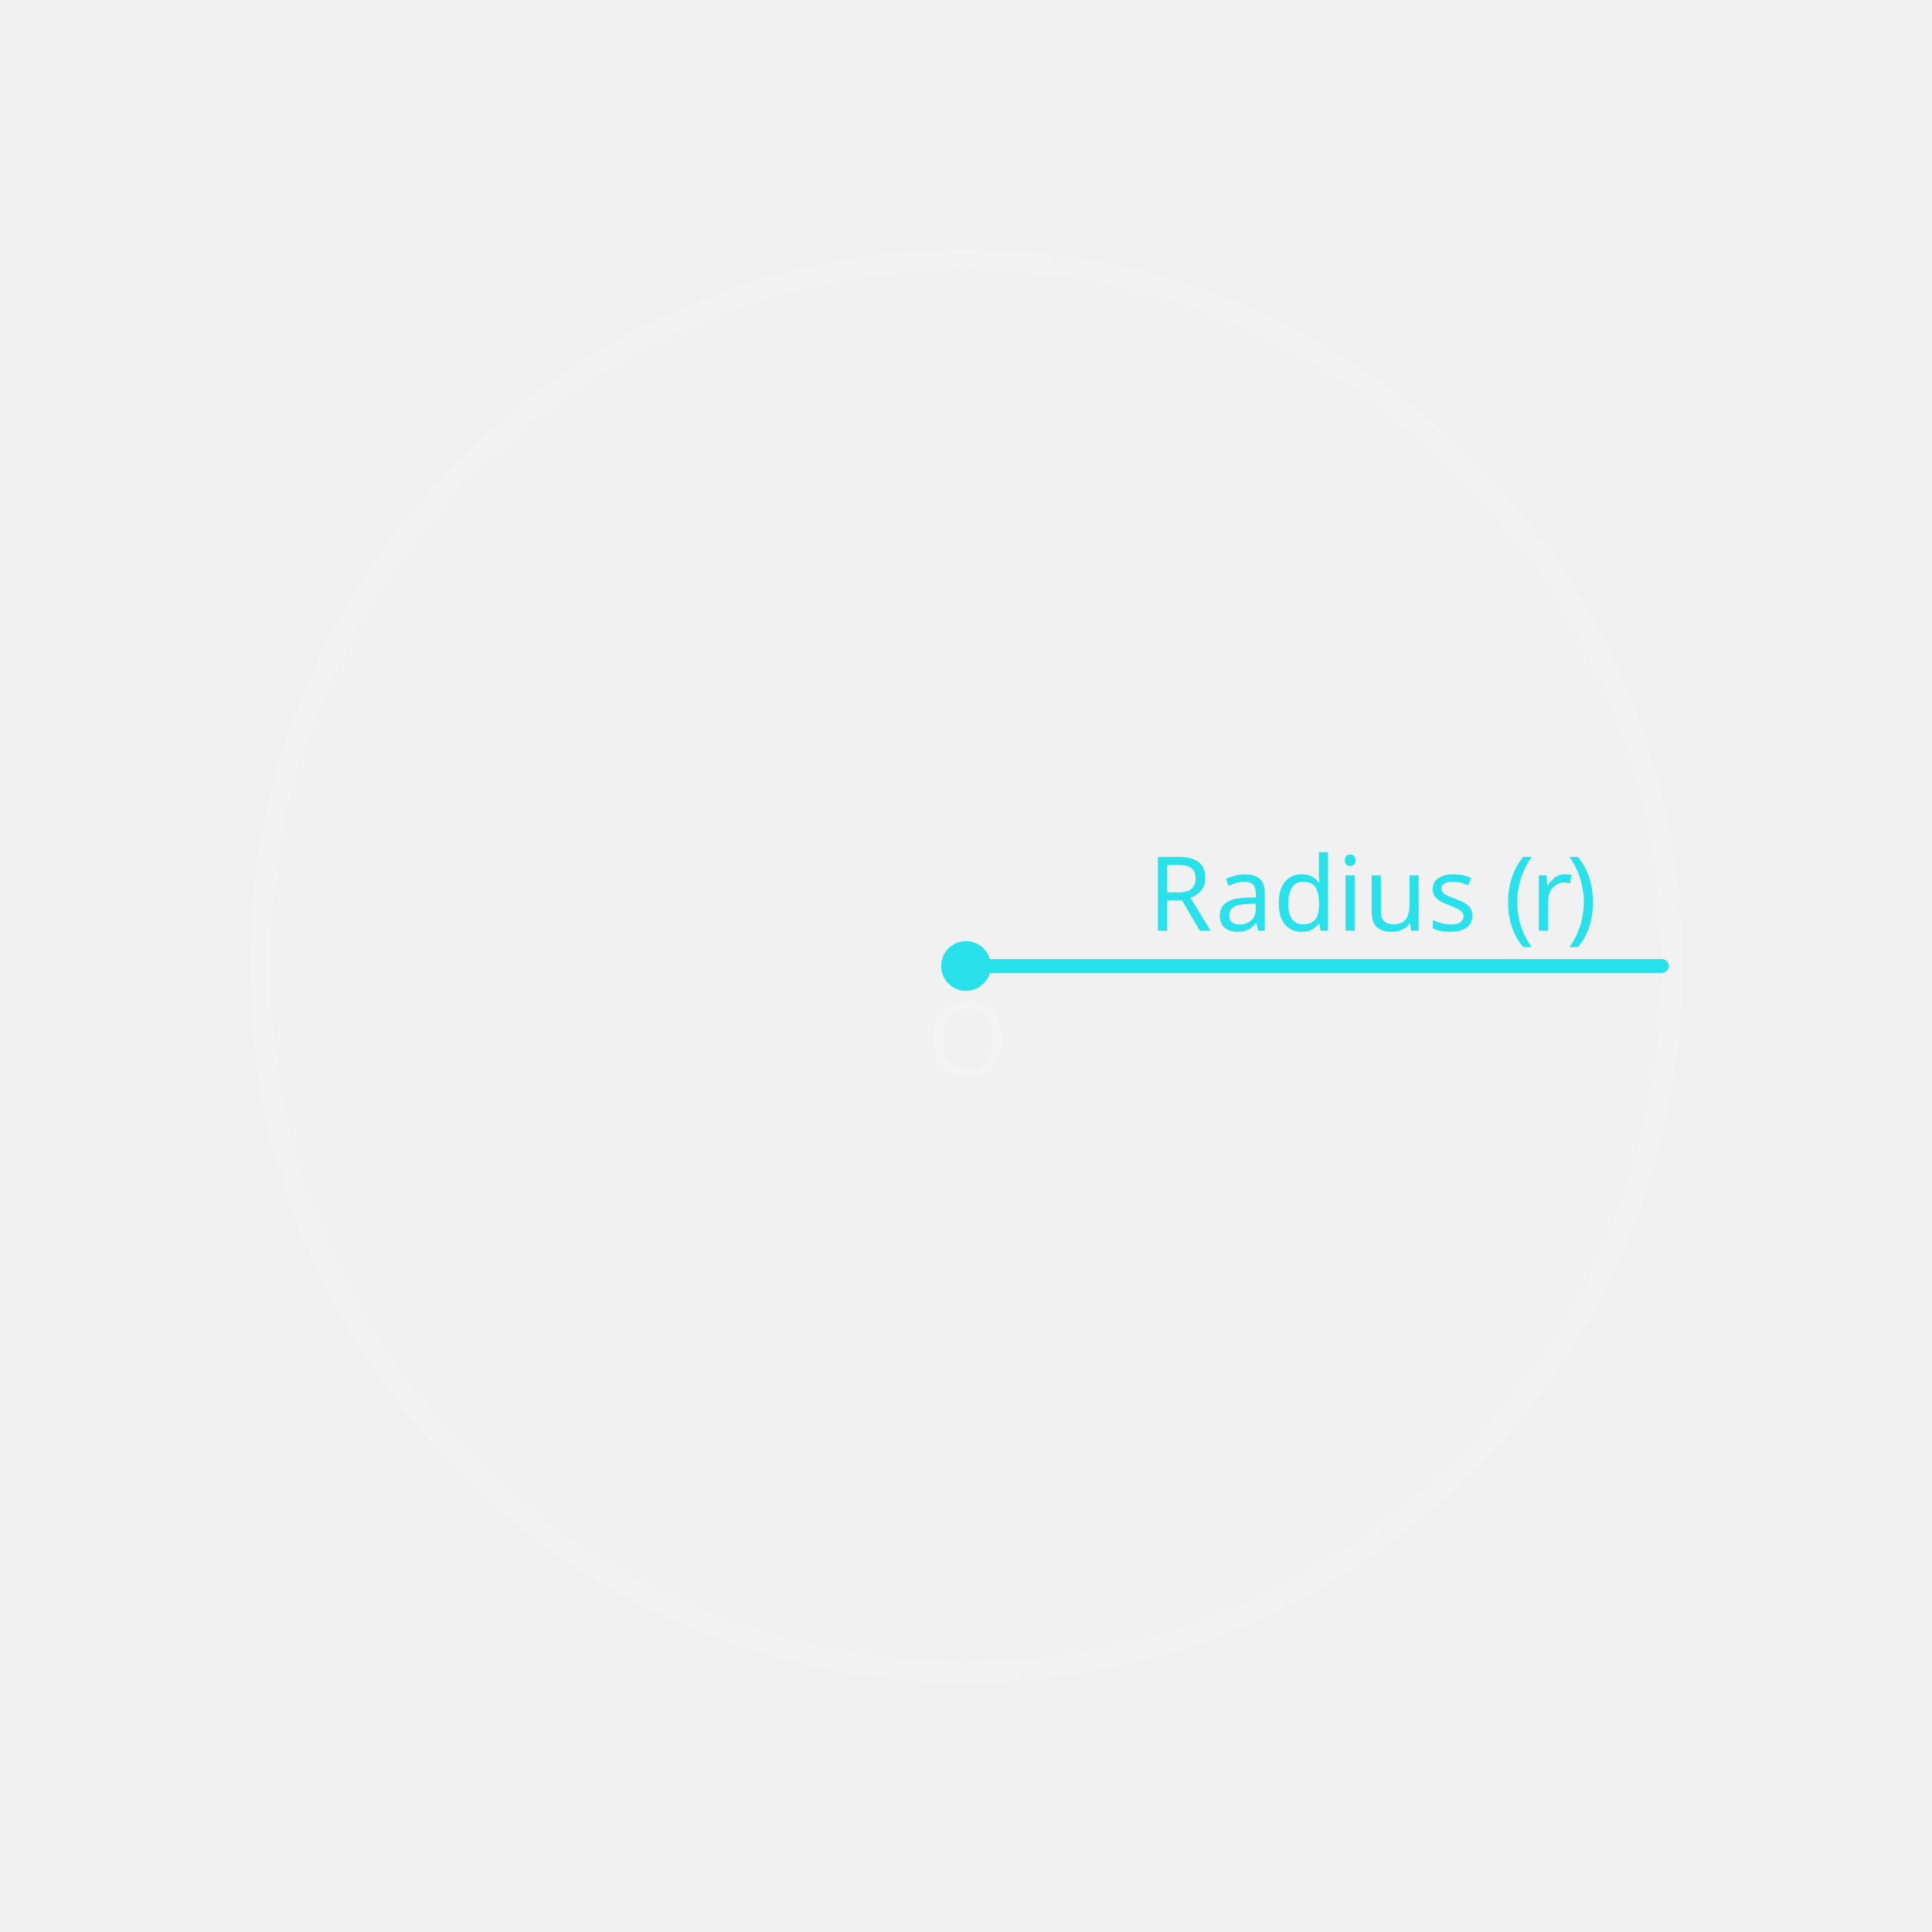
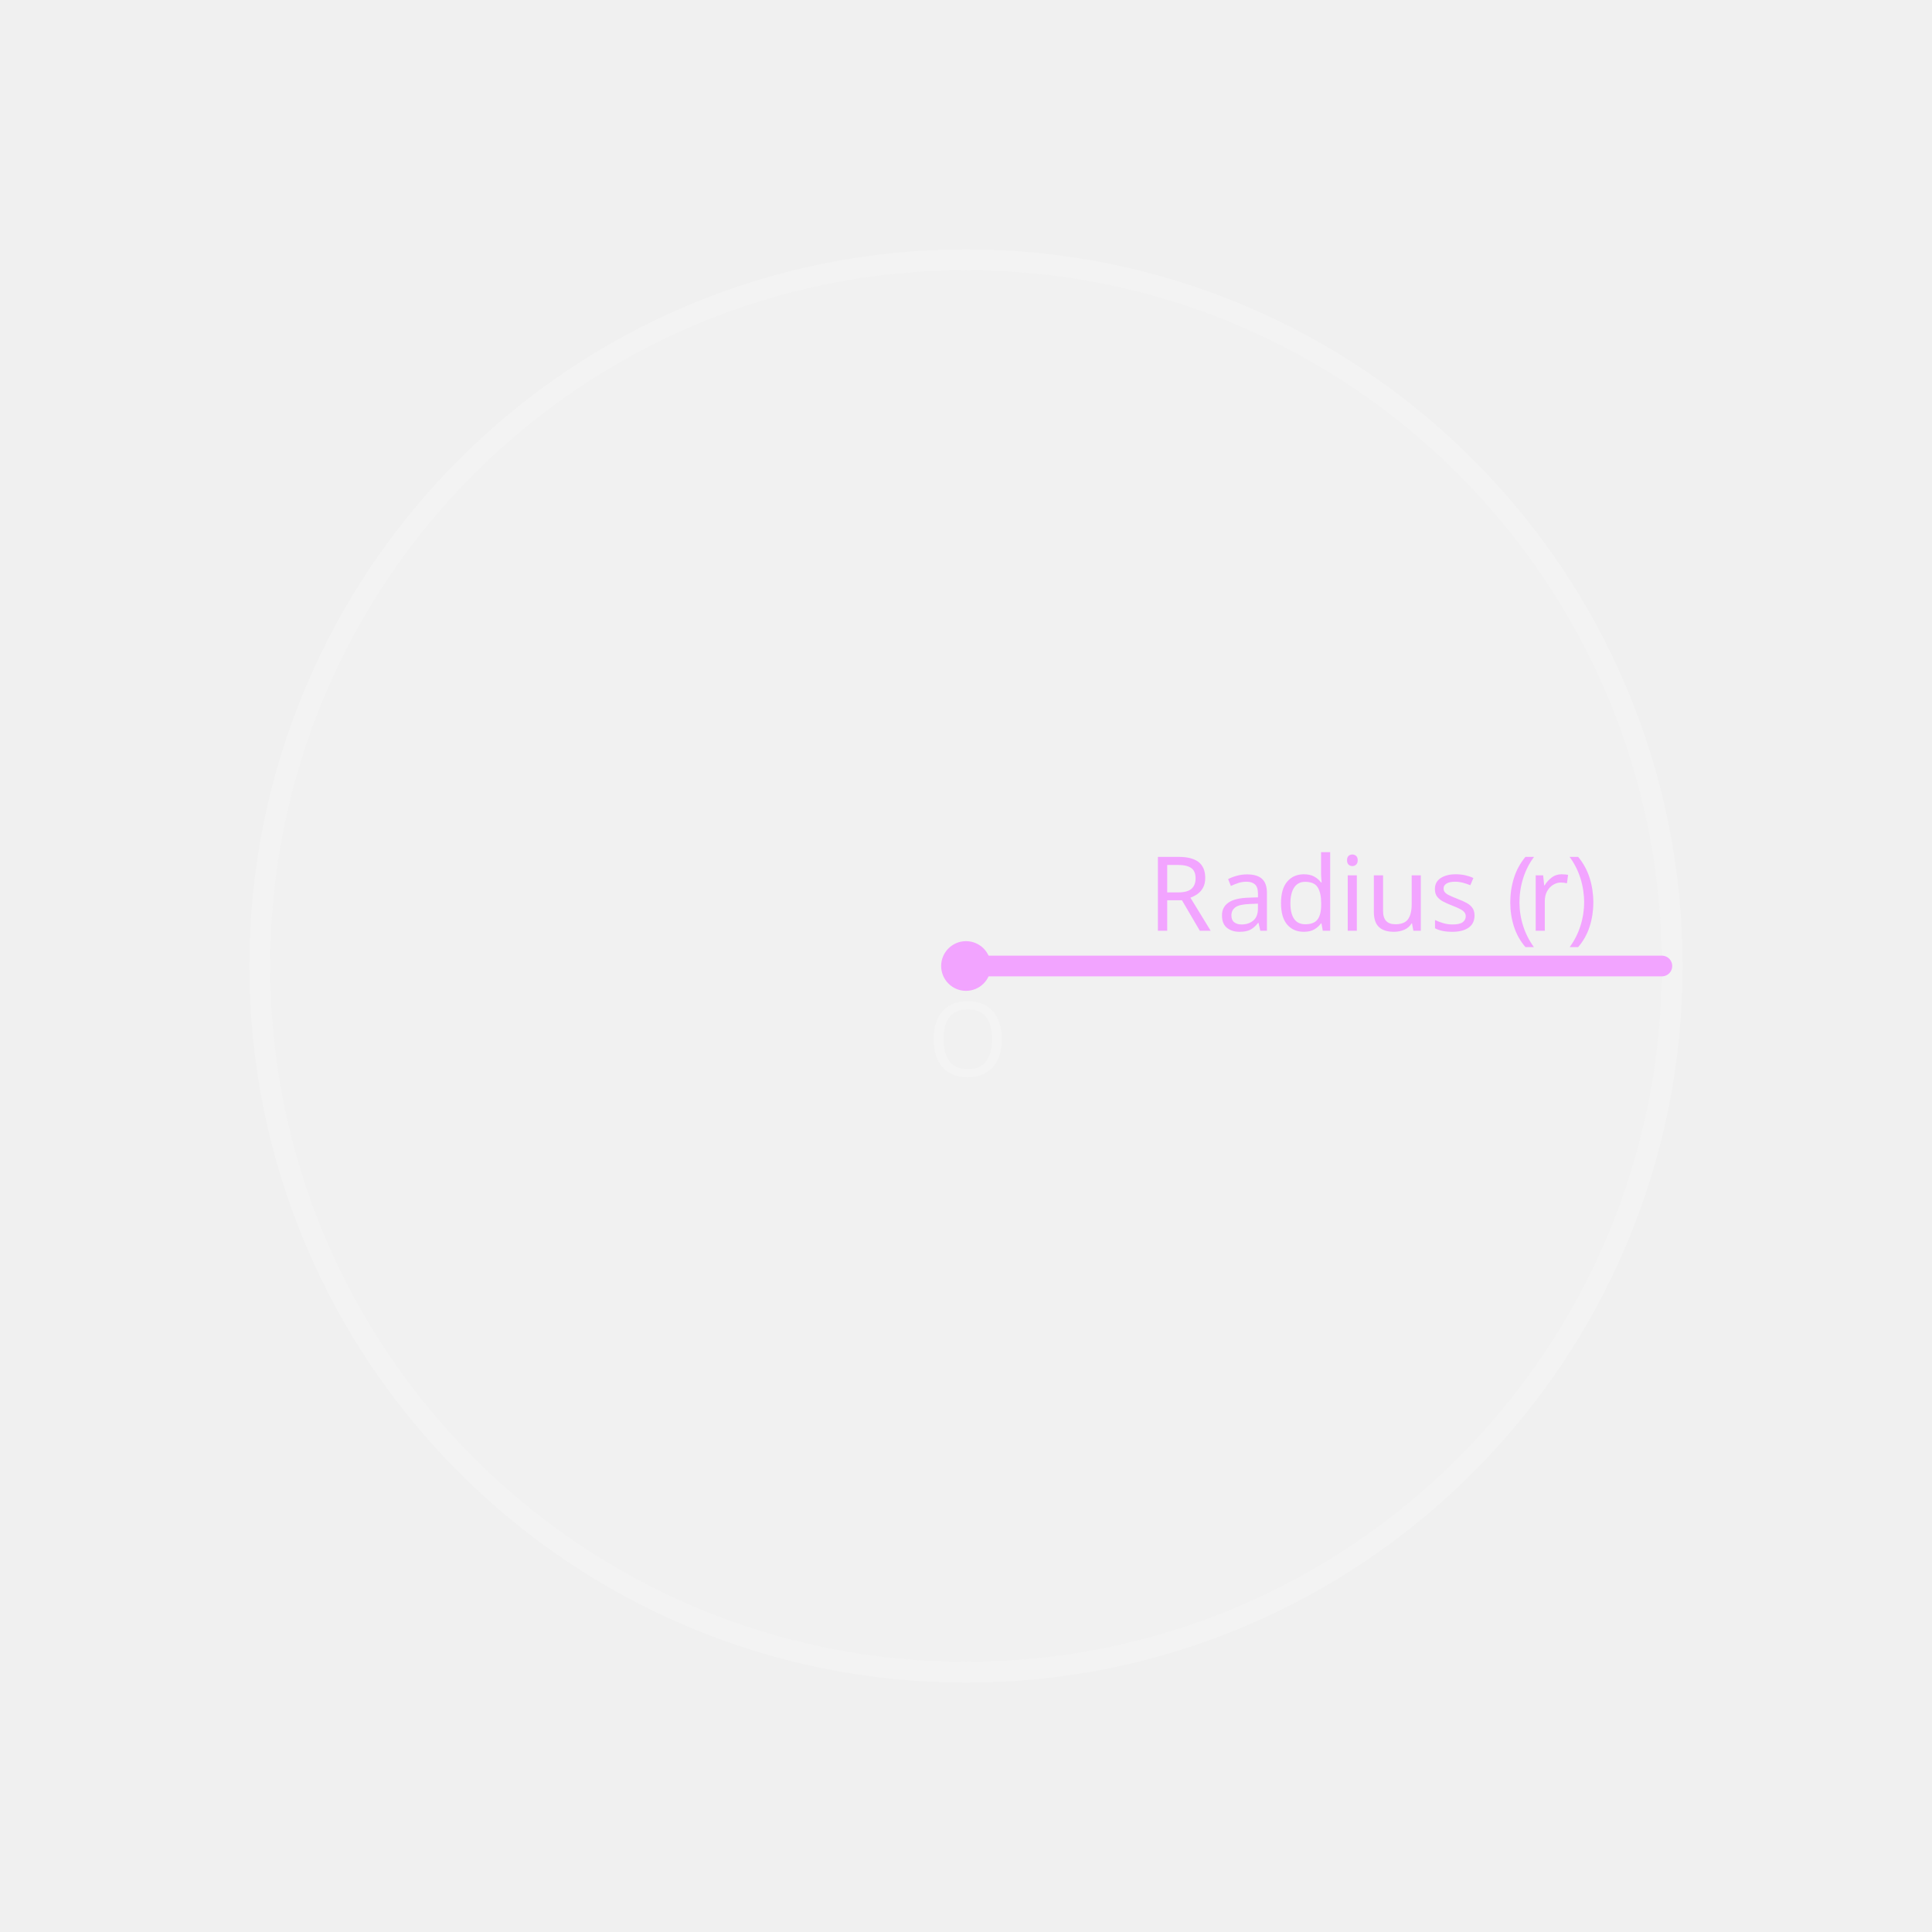
<svg xmlns="http://www.w3.org/2000/svg" id="design" width="560" height="560" viewBox="0 0 560 560">
  <defs>
    <style>
-       .cls-1, .cls-2, .cls-3 {
+       .cls-1 {
+         letter-spacing: .02em;
+       }
+ 
+       .cls-2, .cls-3, .cls-4 {
        fill: #fff;
      }

-       .cls-4, .cls-3 {
+       .cls-5, .cls-4 {
        opacity: .2;
      }

-       .cls-2 {
+       .cls-3 {
        opacity: .1;
      }

-       .cls-5, .cls-6 {
-         fill: #28e1ea;
+       .cls-6 {
+         fill: none;
+         stroke: #f2a4ff;
+         stroke-linecap: round;
+         stroke-miterlimit: 10;
+         stroke-width: 6px;
      }

-       .cls-7 {
-         letter-spacing: -.02em;
-       }
- 
-       .cls-3, .cls-6 {
-         font-family: Nunito, sans-serif;
+       .cls-7, .cls-4 {
+         font-family: Nunito-Medium, Nunito;
        font-size: 30px;
      }

-       .cls-8 {
-         letter-spacing: 0em;
+       .cls-7, .cls-8 {
+         fill: #f2a4ff;
      }

      .cls-9 {
-         fill: none;
-         stroke: #28e1ea;
-         stroke-linecap: round;
-         stroke-miterlimit: 10;
-         stroke-width: 4px;
+         letter-spacing: 0em;
      }
    </style>
  </defs>
  <g>
-     <circle class="cls-2" cx="280" cy="280" r="201.7" />
+     <circle class="cls-3" cx="280" cy="280" r="201.7" />
    <g>
-       <g class="cls-4">
-         <path class="cls-1" d="M280,78.3c111.4,0,201.7,90.31,201.7,201.7s-90.31,201.7-201.7,201.7-201.7-90.31-201.7-201.7S168.6,78.3,280,78.3m0-6c-28.04,0-55.24,5.49-80.85,16.32-24.73,10.46-46.95,25.44-66.02,44.51-19.07,19.07-34.05,41.29-44.51,66.02-10.83,25.61-16.32,52.81-16.32,80.85s5.49,55.24,16.32,80.85c10.46,24.73,25.44,46.95,44.51,66.02,19.07,19.07,41.28,34.05,66.02,44.51,25.61,10.83,52.81,16.32,80.85,16.32s55.24-5.49,80.85-16.32c24.73-10.46,46.95-25.44,66.02-44.51,19.07-19.07,34.05-41.29,44.51-66.02,10.83-25.61,16.32-52.81,16.32-80.85s-5.49-55.24-16.32-80.85c-10.46-24.73-25.44-46.95-44.51-66.02-19.07-19.07-41.29-34.05-66.02-44.51-25.61-10.83-52.81-16.32-80.85-16.32h0Z" />
+       <g class="cls-5">
+         <path class="cls-2" d="M280,78.3c111.4,0,201.7,90.31,201.7,201.7s-90.31,201.7-201.7,201.7-201.7-90.31-201.7-201.7S168.6,78.3,280,78.3m0-6c-28.04,0-55.24,5.49-80.85,16.32-24.73,10.46-46.95,25.44-66.02,44.51-19.07,19.07-34.05,41.28-44.51,66.02-10.83,25.61-16.32,52.81-16.32,80.85s5.49,55.24,16.32,80.85c10.46,24.73,25.44,46.95,44.51,66.02,19.07,19.07,41.28,34.05,66.02,44.51,25.61,10.83,52.81,16.32,80.85,16.32s55.24-5.49,80.85-16.32c24.73-10.46,46.95-25.44,66.02-44.51,19.07-19.07,34.05-41.29,44.51-66.02,10.83-25.61,16.32-52.81,16.32-80.85s-5.49-55.24-16.32-80.85c-10.46-24.73-25.44-46.95-44.51-66.02-19.07-19.07-41.28-34.05-66.02-44.51-25.61-10.83-52.81-16.32-80.85-16.32h0Z" />
      </g>
-       <line class="cls-9" x1="280" y1="280" x2="481.7" y2="280" />
-       <text class="cls-6" transform="translate(332.72 269.79)">
-         <tspan class="cls-8" x="0" y="0">R</tspan>
-         <tspan x="19.47" y="0">adius (</tspan>
-         <tspan class="cls-7" x="110.79" y="0">r</tspan>
-         <tspan x="121.23" y="0">)</tspan>
+       <line class="cls-6" x1="280" y1="280" x2="481.7" y2="280" />
+       <text class="cls-7" transform="translate(332.72 269.79)">
+         <tspan class="cls-9" x="0" y="0">R</tspan>
+         <tspan x="20.1" y="0">adius (</tspan>
+         <tspan class="cls-1" x="109.86" y="0">r</tspan>
+         <tspan x="121.32" y="0">)</tspan>
      </text>
    </g>
-     <circle class="cls-5" cx="280" cy="280" r="7.2" />
+     <circle class="cls-8" cx="280" cy="280" r="7.2" />
  </g>
-   <text class="cls-3" transform="translate(268.8 311.94)">
+   <text class="cls-4" transform="translate(268.79 311.94)">
    <tspan x="0" y="0">O</tspan>
  </text>
</svg>
